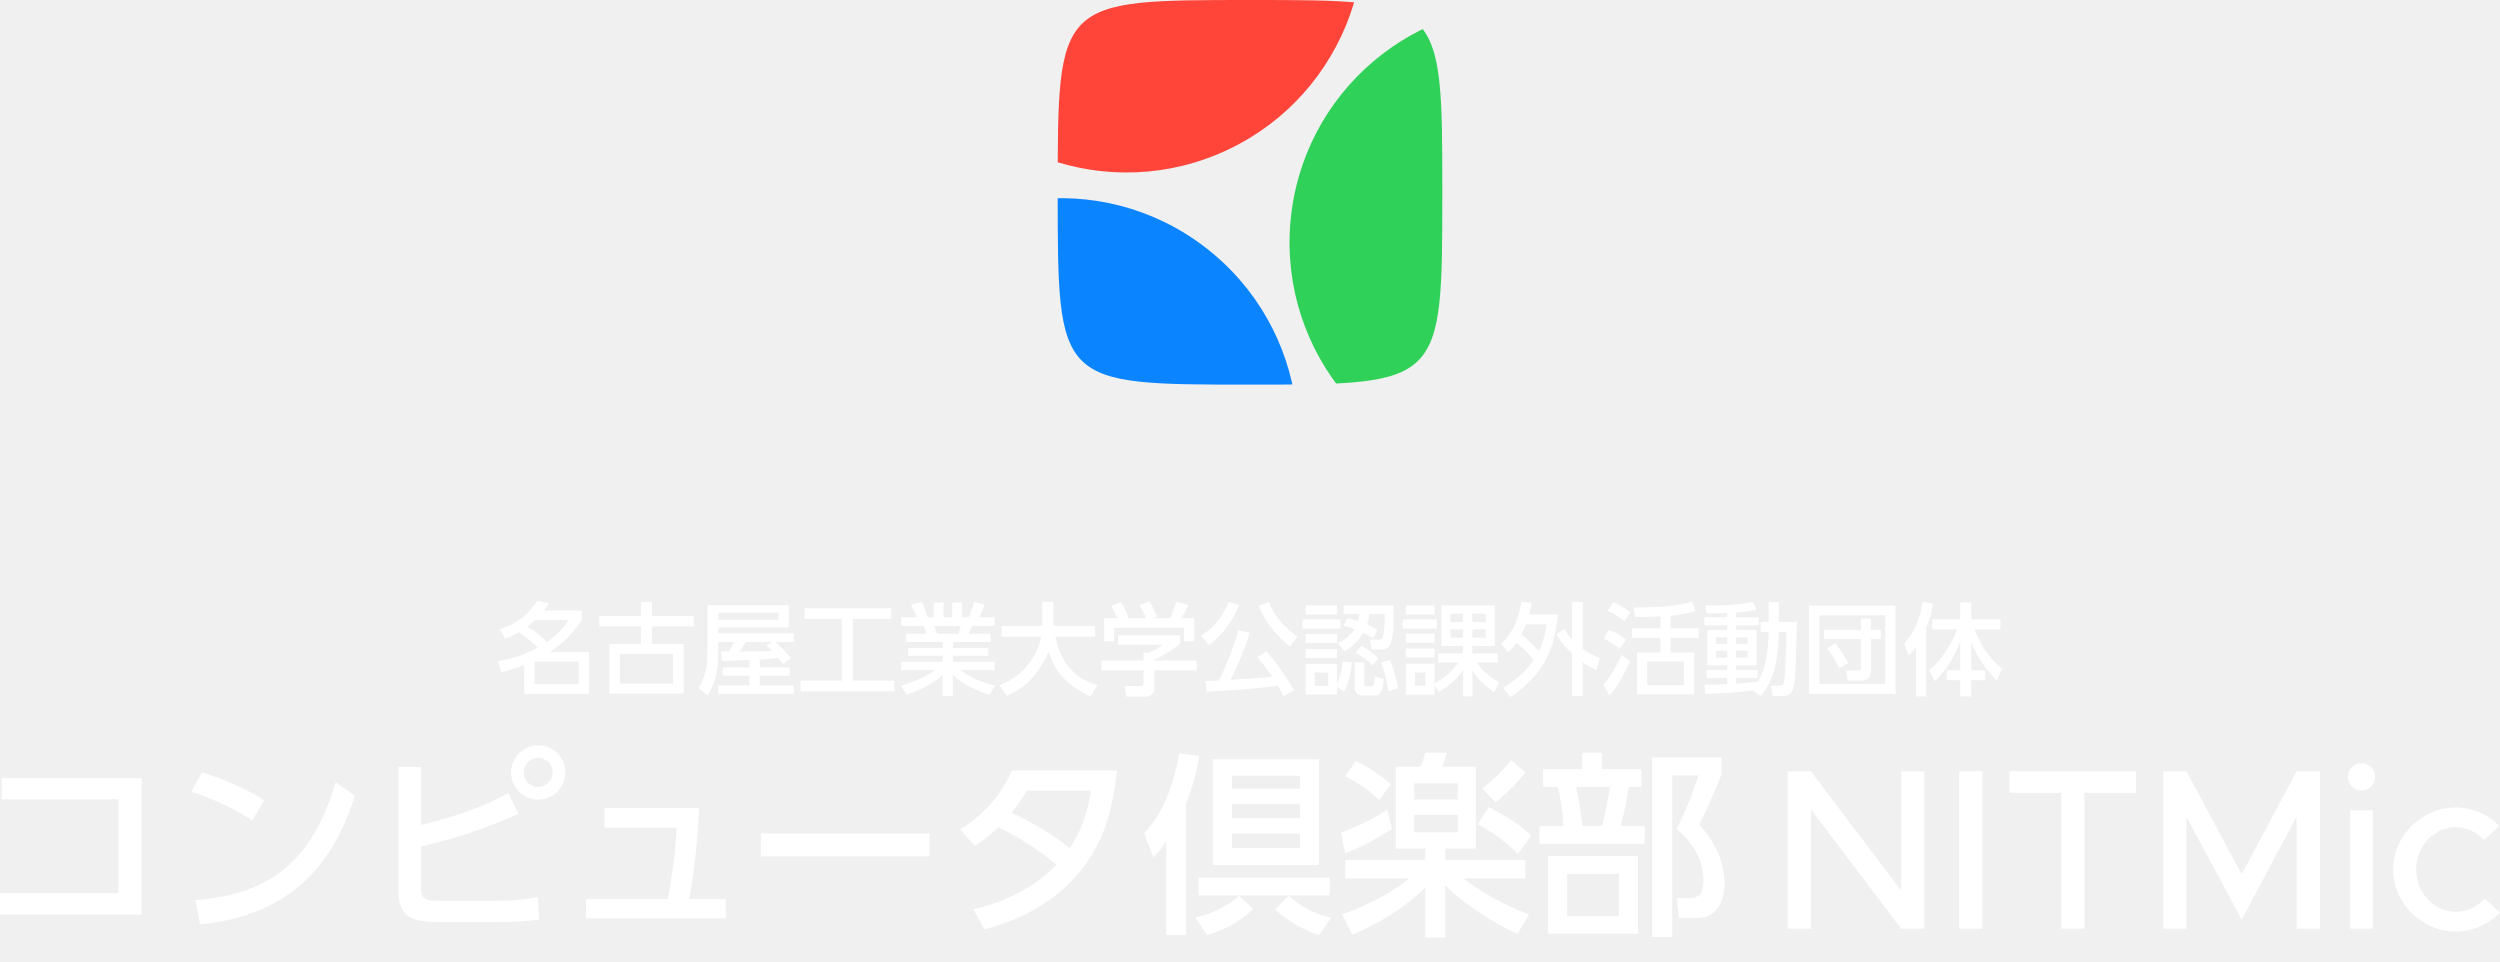
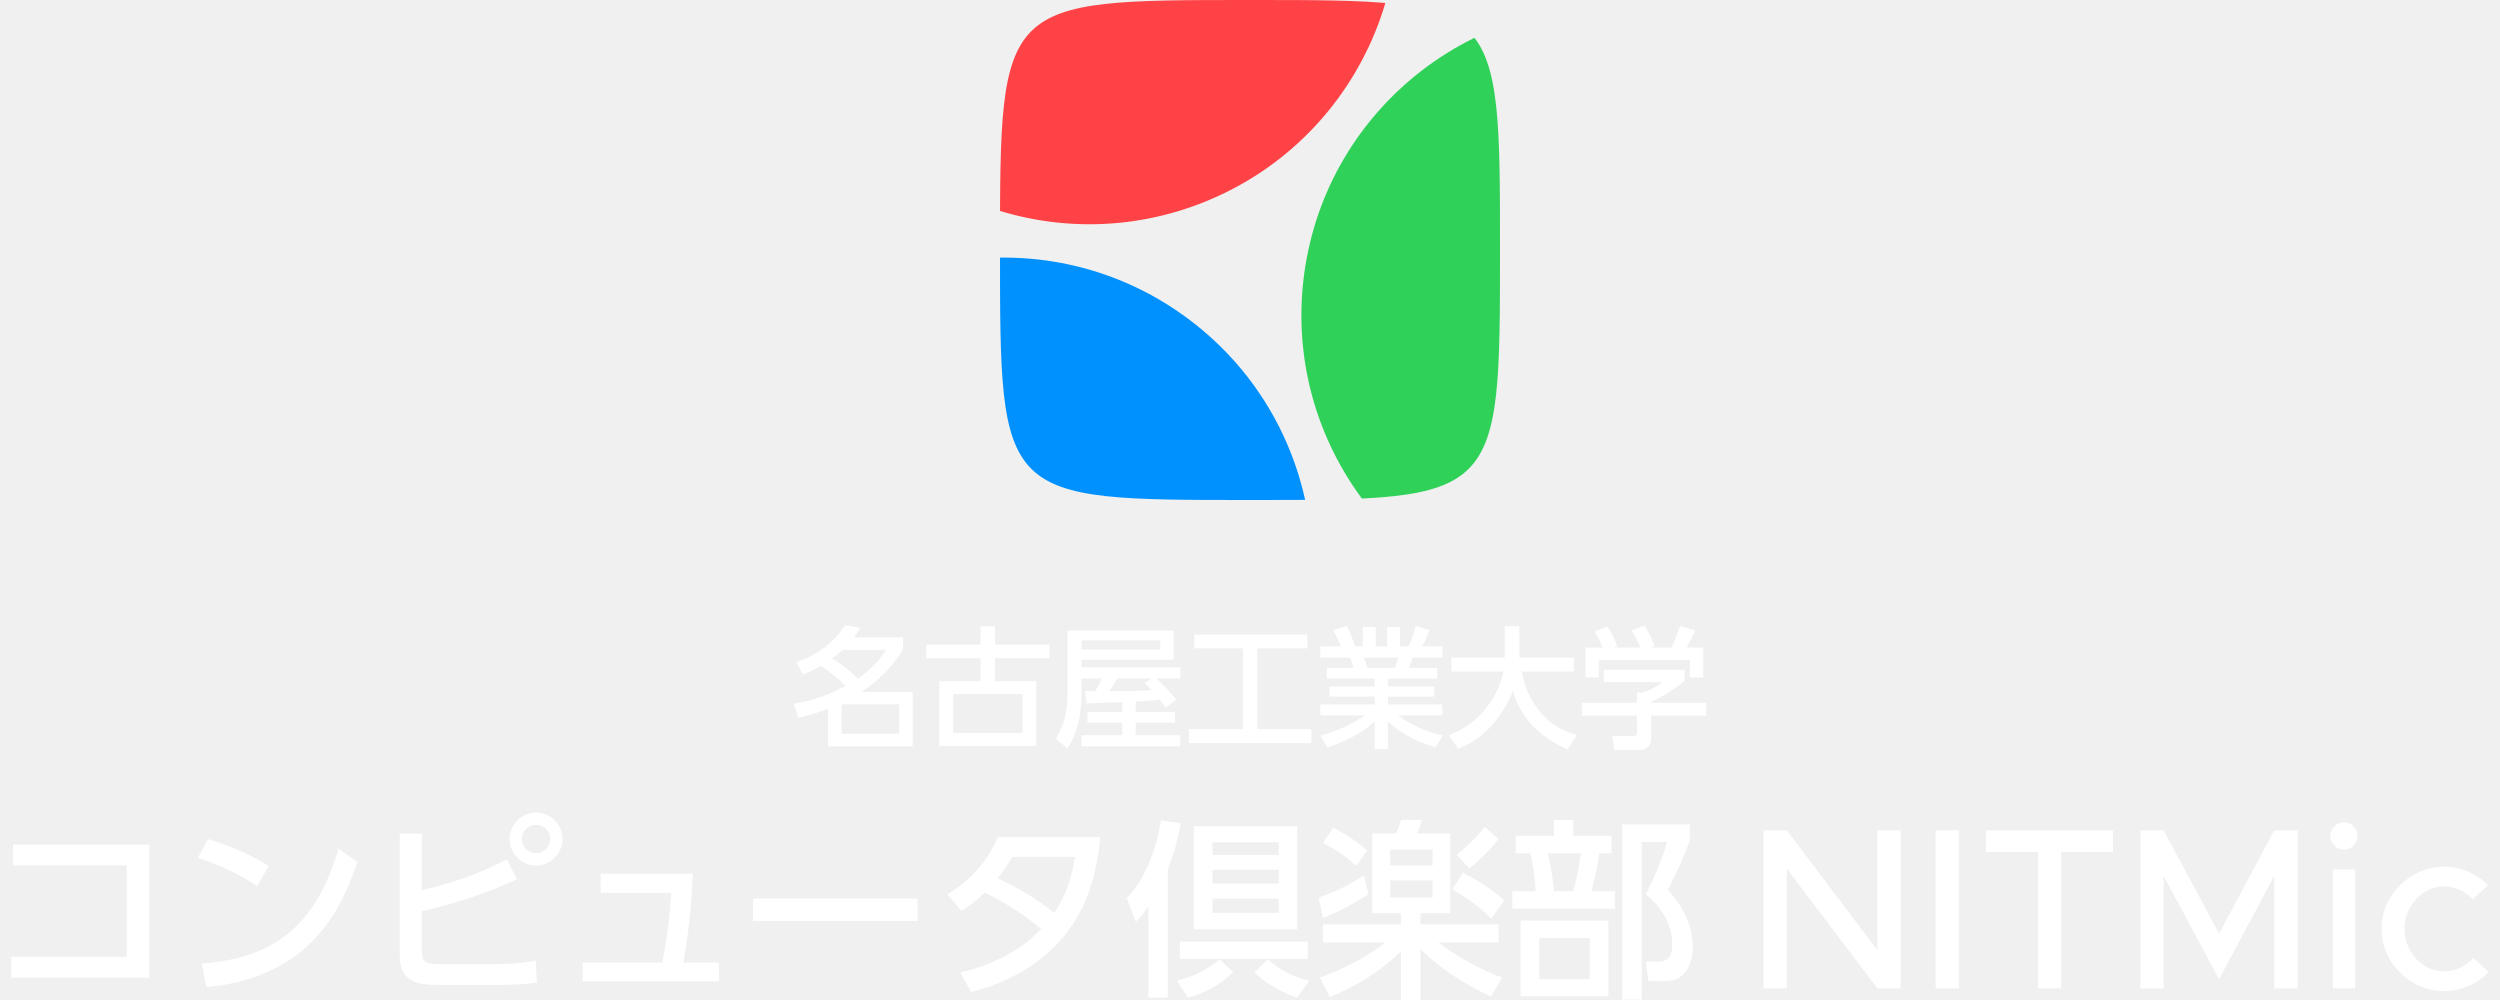
- <svg xmlns="http://www.w3.org/2000/svg" width="100%" height="100%" viewBox="0 0 1664 640" version="1.1" xml:space="preserve" style="fill-rule:evenodd;clip-rule:evenodd;stroke-linejoin:round;stroke-miterlimit:2;">
+ <svg xmlns="http://www.w3.org/2000/svg" width="100%" height="100%" viewBox="0 0 1280 512" version="1.1" xml:space="preserve" style="fill-rule:evenodd;clip-rule:evenodd;stroke-linejoin:round;stroke-miterlimit:2;">
  <g transform="matrix(1,0,0,1,-6650,-690)">
-     <g id="logo-vertical_dark-color" transform="matrix(1.625,0,0,0.625,-8062.75,690)">
+     <g id="logo-vertical_dark-color" transform="matrix(1.25,0,0,0.5,-4667.5,690)">
      <rect x="9054" y="0" width="1024" height="1024" style="fill:none;" />
-       <clipPath id="_clip1">
-         <rect x="9054" y="0" width="1024" height="1024" />
-       </clipPath>
-       <g clip-path="url(#_clip1)">
-         <g transform="matrix(0.538364,0,0,1.39975,5373.08,-6267.21)">
-           <g transform="matrix(174.419,0,0,174.419,8184.12,5184)">
-             <path d="M0.076,-0L0.177,-0L0.177,-0.521L0.571,-0L0.672,-0L0.672,-0.687L0.571,-0.687L0.571,-0.166L0.177,-0.687L0.076,-0.687L0.076,-0Z" style="fill:white;fill-rule:nonzero;" />
-           </g>
-           <g transform="matrix(174.419,0,0,174.419,8314.59,5184)">
-             <rect x="0.076" y="-0.687" width="0.101" height="0.687" style="fill:white;fill-rule:nonzero;" />
-           </g>
-           <g transform="matrix(174.419,0,0,174.419,8358.54,5184)">
-             <path d="M0.269,-0L0.37,-0L0.37,-0.593L0.595,-0.593L0.595,-0.687L0.043,-0.687L0.043,-0.593L0.269,-0.593L0.269,-0Z" style="fill:white;fill-rule:nonzero;" />
-           </g>
-           <g transform="matrix(174.419,0,0,174.419,8469.82,5184)">
-             <path d="M0.076,-0L0.177,-0L0.177,-0.489L0.418,-0.04L0.658,-0.489L0.658,-0L0.76,-0L0.76,-0.687L0.658,-0.687L0.418,-0.238L0.177,-0.687L0.076,-0.687L0.076,-0Z" style="fill:white;fill-rule:nonzero;" />
-           </g>
-           <g transform="matrix(174.419,0,0,174.419,8615.46,5184)">
-             <path d="M0.106,-0.603C0.139,-0.603 0.165,-0.631 0.165,-0.663C0.165,-0.694 0.139,-0.722 0.106,-0.722C0.073,-0.722 0.046,-0.694 0.046,-0.663C0.046,-0.631 0.073,-0.603 0.106,-0.603ZM0.057,-0L0.155,-0L0.155,-0.517L0.057,-0.517L0.057,-0Z" style="fill:white;fill-rule:nonzero;" />
-           </g>
-           <g transform="matrix(174.419,0,0,174.419,8652.44,5184)">
-             <path d="M0.304,0.012C0.381,0.012 0.448,-0.02 0.498,-0.071L0.431,-0.132C0.399,-0.096 0.353,-0.074 0.304,-0.074C0.21,-0.074 0.132,-0.158 0.132,-0.259C0.132,-0.359 0.21,-0.443 0.304,-0.443C0.352,-0.443 0.397,-0.422 0.428,-0.387L0.495,-0.449C0.446,-0.498 0.379,-0.529 0.305,-0.529C0.157,-0.529 0.032,-0.406 0.032,-0.259C0.032,-0.112 0.157,0.012 0.304,0.012Z" style="fill:white;fill-rule:nonzero;" />
-           </g>
-         </g>
-         <g transform="matrix(0.529347,0,0,1.3763,8774.28,-1331.59)">
+       <g>
+         <g transform="matrix(0.516114,0,0,1.29028,8785.9,-1160.36)">
          <g transform="matrix(152.159,0,0,152.159,508.333,1679.17)">
            <path d="M0.141,-0.72L0.141,-0.612L0.734,-0.612L0.734,-0.135L0.132,-0.135L0.132,-0.026L0.852,-0.026L0.852,-0.72L0.141,-0.72Z" style="fill:white;fill-rule:nonzero;" />
          </g>
          <g transform="matrix(152.159,0,0,152.159,660.492,1679.17)">
            <path d="M0.159,-0.749L0.105,-0.651C0.214,-0.615 0.319,-0.568 0.415,-0.504L0.475,-0.608C0.377,-0.67 0.269,-0.715 0.159,-0.749ZM0.149,0.023C0.329,0.008 0.509,-0.051 0.649,-0.167C0.796,-0.289 0.877,-0.451 0.937,-0.629L0.839,-0.699C0.726,-0.321 0.528,-0.129 0.126,-0.1L0.149,0.023Z" style="fill:white;fill-rule:nonzero;" />
          </g>
          <g transform="matrix(152.159,0,0,152.159,812.651,1679.17)">
            <path d="M0.273,-0.482L0.273,-0.777L0.158,-0.777L0.158,-0.143C0.158,-0.002 0.25,0.012 0.367,0.012L0.667,0.012C0.731,0.012 0.812,0.009 0.874,-0.001L0.867,-0.115C0.795,-0.101 0.718,-0.096 0.644,-0.096L0.386,-0.096C0.293,-0.096 0.273,-0.101 0.273,-0.168L0.273,-0.373C0.446,-0.412 0.607,-0.465 0.769,-0.539L0.717,-0.643C0.568,-0.565 0.435,-0.521 0.273,-0.482ZM0.869,-0.887C0.793,-0.887 0.731,-0.825 0.731,-0.749C0.731,-0.673 0.793,-0.611 0.869,-0.611C0.945,-0.611 1.007,-0.673 1.007,-0.749C1.007,-0.825 0.945,-0.887 0.869,-0.887ZM0.869,-0.823C0.91,-0.823 0.943,-0.79 0.943,-0.749C0.943,-0.708 0.91,-0.675 0.869,-0.675C0.828,-0.675 0.795,-0.708 0.795,-0.749C0.795,-0.79 0.828,-0.823 0.869,-0.823Z" style="fill:white;fill-rule:nonzero;" />
          </g>
          <g transform="matrix(152.159,0,0,152.159,960.246,1679.17)">
            <path d="M0.667,-0.105C0.695,-0.258 0.71,-0.413 0.717,-0.568L0.236,-0.568L0.236,-0.468L0.604,-0.468C0.595,-0.325 0.583,-0.244 0.558,-0.105L0.142,-0.105L0.142,-0.007L0.853,-0.007L0.853,-0.105L0.667,-0.105Z" style="fill:white;fill-rule:nonzero;" />
          </g>
          <g transform="matrix(152.159,0,0,152.159,1106.32,1679.17)">
            <rect x="0.071" y="-0.439" width="0.858" height="0.117" style="fill:white;fill-rule:nonzero;" />
          </g>
          <g transform="matrix(152.159,0,0,152.159,1258.48,1679.17)">
            <path d="M0.574,-0.28C0.464,-0.163 0.307,-0.088 0.152,-0.053L0.208,0.049C0.393,0.002 0.57,-0.093 0.692,-0.242C0.817,-0.394 0.863,-0.567 0.882,-0.759L0.348,-0.759C0.291,-0.629 0.205,-0.535 0.085,-0.46L0.158,-0.375C0.206,-0.405 0.239,-0.431 0.28,-0.47C0.39,-0.415 0.479,-0.359 0.574,-0.28ZM0.642,-0.363C0.553,-0.437 0.451,-0.495 0.346,-0.544C0.376,-0.582 0.399,-0.615 0.424,-0.656L0.75,-0.656C0.733,-0.547 0.703,-0.456 0.642,-0.363Z" style="fill:white;fill-rule:nonzero;" />
          </g>
          <g transform="matrix(152.159,0,0,152.159,1410.64,1679.17)">
            <path d="M0.234,-0.591C0.266,-0.673 0.286,-0.745 0.301,-0.832L0.199,-0.846C0.175,-0.707 0.122,-0.543 0.02,-0.441L0.067,-0.317C0.094,-0.345 0.112,-0.366 0.133,-0.399L0.133,0.078L0.234,0.078L0.234,-0.591ZM0.37,-0.816L0.37,-0.278L0.909,-0.278L0.909,-0.816L0.37,-0.816ZM0.467,-0.732L0.813,-0.732L0.813,-0.666L0.467,-0.666L0.467,-0.732ZM0.467,-0.589L0.813,-0.589L0.813,-0.517L0.467,-0.517L0.467,-0.589ZM0.467,-0.438L0.813,-0.438L0.813,-0.364L0.467,-0.364L0.467,-0.438ZM0.297,-0.214L0.297,-0.124L0.964,-0.124L0.964,-0.214L0.297,-0.214ZM0.575,-0.055L0.503,-0.122C0.443,-0.067 0.36,-0.028 0.281,-0.011L0.339,0.078C0.426,0.055 0.511,0.009 0.575,-0.055ZM0.909,0.078L0.971,-0.01C0.889,-0.029 0.817,-0.066 0.755,-0.122L0.686,-0.053C0.742,0.002 0.835,0.055 0.909,0.078Z" style="fill:white;fill-rule:nonzero;" />
          </g>
          <g transform="matrix(152.159,0,0,152.159,1562.8,1679.17)">
            <path d="M0.45,-0.362L0.45,-0.304L0.043,-0.304L0.043,-0.21L0.369,-0.21C0.275,-0.134 0.142,-0.067 0.028,-0.027L0.079,0.076C0.216,0.018 0.343,-0.059 0.45,-0.163L0.45,0.09L0.552,0.09L0.552,-0.176C0.652,-0.073 0.79,0.011 0.919,0.072L0.978,-0.026C0.863,-0.07 0.742,-0.134 0.645,-0.21L0.959,-0.21L0.959,-0.304L0.552,-0.304L0.552,-0.362L0.707,-0.362L0.707,-0.778L0.535,-0.778C0.546,-0.803 0.553,-0.822 0.56,-0.849L0.451,-0.849C0.443,-0.825 0.436,-0.8 0.424,-0.778L0.3,-0.778L0.3,-0.362L0.45,-0.362ZM0.615,-0.694L0.615,-0.611L0.394,-0.611L0.394,-0.694L0.615,-0.694ZM0.615,-0.533L0.615,-0.444L0.394,-0.444L0.394,-0.533L0.615,-0.533ZM0.097,-0.807L0.043,-0.73C0.109,-0.695 0.162,-0.66 0.216,-0.609L0.275,-0.689C0.217,-0.738 0.165,-0.774 0.097,-0.807ZM0.043,-0.337C0.138,-0.376 0.194,-0.407 0.281,-0.461L0.257,-0.56C0.183,-0.51 0.105,-0.473 0.021,-0.444L0.043,-0.337ZM0.959,-0.748L0.887,-0.812C0.842,-0.755 0.797,-0.712 0.74,-0.667L0.807,-0.597C0.857,-0.634 0.921,-0.7 0.959,-0.748ZM0.773,-0.572L0.717,-0.486C0.793,-0.444 0.86,-0.397 0.921,-0.334L0.989,-0.429C0.926,-0.486 0.851,-0.536 0.773,-0.572Z" style="fill:white;fill-rule:nonzero;" />
          </g>
          <g transform="matrix(152.159,0,0,152.159,1714.95,1679.17)">
            <path d="M0.049,-0.766L0.049,-0.675L0.124,-0.675C0.14,-0.613 0.149,-0.542 0.153,-0.477L0.031,-0.477L0.031,-0.386L0.566,-0.386L0.566,-0.477L0.444,-0.477C0.461,-0.54 0.476,-0.611 0.485,-0.675L0.548,-0.675L0.548,-0.766L0.349,-0.766L0.349,-0.849L0.248,-0.849L0.248,-0.766L0.049,-0.766ZM0.706,0.088L0.706,-0.734L0.839,-0.734C0.814,-0.651 0.768,-0.538 0.728,-0.461C0.809,-0.395 0.865,-0.305 0.865,-0.198C0.865,-0.146 0.851,-0.11 0.793,-0.11L0.728,-0.11L0.741,-0.008L0.812,-0.008C0.855,-0.008 0.89,-0.011 0.923,-0.043C0.959,-0.079 0.972,-0.135 0.972,-0.185C0.972,-0.298 0.919,-0.402 0.843,-0.483C0.894,-0.589 0.913,-0.63 0.957,-0.74L0.957,-0.825L0.604,-0.825L0.604,0.088L0.706,0.088ZM0.389,-0.675C0.379,-0.609 0.367,-0.542 0.349,-0.477L0.249,-0.477C0.242,-0.548 0.232,-0.606 0.217,-0.675L0.389,-0.675ZM0.532,-0.324L0.074,-0.324L0.074,0.071L0.532,0.071L0.532,-0.324ZM0.435,-0.233L0.435,-0.018L0.172,-0.018L0.172,-0.233L0.435,-0.233Z" style="fill:white;fill-rule:nonzero;" />
          </g>
+           <g transform="matrix(182.591,0,0,182.591,1905.15,1683.72)">
+             <path d="M0.076,-0L0.177,-0L0.177,-0.521L0.571,-0L0.672,-0L0.672,-0.687L0.571,-0.687L0.571,-0.166L0.177,-0.687L0.076,-0.687L0.076,-0Z" style="fill:white;fill-rule:nonzero;" />
+           </g>
+           <g transform="matrix(182.591,0,0,182.591,2041.73,1683.72)">
+             <rect x="0.076" y="-0.687" width="0.101" height="0.687" style="fill:white;fill-rule:nonzero;" />
+           </g>
+           <g transform="matrix(182.591,0,0,182.591,2087.74,1683.72)">
+             <path d="M0.269,-0L0.37,-0L0.37,-0.593L0.595,-0.593L0.595,-0.687L0.043,-0.687L0.043,-0.593L0.269,-0.593L0.269,-0Z" style="fill:white;fill-rule:nonzero;" />
+           </g>
+           <g transform="matrix(182.591,0,0,182.591,2204.24,1683.72)">
+             <path d="M0.076,-0L0.177,-0L0.177,-0.489L0.418,-0.04L0.658,-0.489L0.658,-0L0.76,-0L0.76,-0.687L0.658,-0.687L0.418,-0.238L0.177,-0.687L0.076,-0.687L0.076,-0Z" style="fill:white;fill-rule:nonzero;" />
+           </g>
+           <g transform="matrix(182.591,0,0,182.591,2360.35,1683.72)">
+             <path d="M0.106,-0.603C0.139,-0.603 0.165,-0.631 0.165,-0.663C0.165,-0.694 0.139,-0.722 0.106,-0.722C0.073,-0.722 0.046,-0.694 0.046,-0.663C0.046,-0.631 0.073,-0.603 0.106,-0.603ZM0.057,-0L0.155,-0L0.155,-0.517L0.057,-0.517L0.057,-0Z" style="fill:white;fill-rule:nonzero;" />
+           </g>
+           <g transform="matrix(182.591,0,0,182.591,2403.63,1683.72)">
+             <path d="M0.304,0.012C0.381,0.012 0.448,-0.02 0.498,-0.071L0.431,-0.132C0.399,-0.096 0.353,-0.074 0.304,-0.074C0.21,-0.074 0.132,-0.158 0.132,-0.259C0.132,-0.359 0.21,-0.443 0.304,-0.443C0.352,-0.443 0.397,-0.422 0.428,-0.387L0.495,-0.449C0.446,-0.498 0.379,-0.529 0.305,-0.529C0.157,-0.529 0.032,-0.406 0.032,-0.259C0.032,-0.112 0.157,0.012 0.304,0.012Z" style="fill:white;fill-rule:nonzero;" />
+           </g>
        </g>
-         <g transform="matrix(0.270499,0,0,0.703299,9119.56,-448.881)">
+         <g transform="matrix(0.353305,0,0,0.883263,9198.36,-727.51)">
          <g transform="matrix(152.159,0,0,152.159,508.333,1679.17)">
            <path d="M0.418,-0.396C0.282,-0.324 0.174,-0.287 0.022,-0.261L0.057,-0.152C0.139,-0.172 0.205,-0.193 0.283,-0.222L0.283,0.064L0.928,0.064L0.928,-0.351L0.538,-0.351C0.675,-0.445 0.764,-0.531 0.854,-0.671L0.854,-0.766L0.48,-0.766C0.498,-0.789 0.514,-0.812 0.53,-0.837L0.414,-0.86C0.32,-0.72 0.201,-0.632 0.042,-0.578L0.09,-0.483C0.143,-0.504 0.181,-0.521 0.231,-0.55C0.305,-0.497 0.353,-0.459 0.418,-0.396ZM0.511,-0.452C0.444,-0.517 0.393,-0.555 0.315,-0.606C0.343,-0.626 0.368,-0.648 0.393,-0.671L0.726,-0.671C0.663,-0.576 0.602,-0.519 0.511,-0.452ZM0.825,-0.256L0.825,-0.032L0.386,-0.032L0.386,-0.256L0.825,-0.256Z" style="fill:white;fill-rule:nonzero;" />
          </g>
          <g transform="matrix(152.159,0,0,152.159,660.492,1679.17)">
            <path d="M0.031,-0.711L0.031,-0.607L0.445,-0.607L0.445,-0.432L0.131,-0.432L0.131,0.061L0.87,0.061L0.87,-0.432L0.555,-0.432L0.555,-0.607L0.971,-0.607L0.971,-0.711L0.555,-0.711L0.555,-0.851L0.445,-0.851L0.445,-0.711L0.031,-0.711ZM0.236,-0.334L0.765,-0.334L0.765,-0.038L0.236,-0.038L0.236,-0.334Z" style="fill:white;fill-rule:nonzero;" />
          </g>
          <g transform="matrix(152.159,0,0,152.159,812.651,1679.17)">
            <path d="M0.524,-0.273L0.524,-0.198L0.259,-0.198L0.259,-0.116L0.524,-0.116L0.524,-0.021L0.215,-0.021L0.215,0.064L0.967,0.064L0.967,-0.021L0.627,-0.021L0.627,-0.116L0.926,-0.116L0.926,-0.198L0.627,-0.198L0.627,-0.277C0.688,-0.281 0.749,-0.284 0.81,-0.292C0.826,-0.272 0.841,-0.252 0.856,-0.231L0.936,-0.292C0.893,-0.349 0.836,-0.402 0.785,-0.453L0.967,-0.453L0.967,-0.538L0.215,-0.538L0.215,-0.596L0.916,-0.596L0.916,-0.818L0.108,-0.818L0.108,-0.408C0.108,-0.24 0.104,-0.145 0.02,0.006L0.108,0.081C0.206,-0.081 0.215,-0.221 0.215,-0.405L0.215,-0.453L0.369,-0.453C0.352,-0.411 0.342,-0.395 0.319,-0.357C0.293,-0.357 0.266,-0.356 0.24,-0.357L0.254,-0.263C0.344,-0.266 0.434,-0.27 0.524,-0.273ZM0.814,-0.743L0.814,-0.673L0.215,-0.673L0.215,-0.743L0.814,-0.743ZM0.748,-0.365C0.641,-0.356 0.534,-0.357 0.427,-0.357C0.449,-0.388 0.468,-0.421 0.487,-0.453L0.751,-0.453L0.693,-0.418C0.715,-0.399 0.728,-0.387 0.748,-0.365Z" style="fill:white;fill-rule:nonzero;" />
          </g>
          <g transform="matrix(152.159,0,0,152.159,964.811,1679.17)">
            <path d="M0.073,-0.788L0.073,-0.682L0.444,-0.682L0.444,-0.067L0.033,-0.067L0.033,0.039L0.966,0.039L0.966,-0.067L0.554,-0.067L0.554,-0.682L0.935,-0.682L0.935,-0.788L0.073,-0.788Z" style="fill:white;fill-rule:nonzero;" />
          </g>
          <g transform="matrix(152.159,0,0,152.159,1116.97,1679.17)">
            <path d="M0.626,-0.172L0.964,-0.172L0.964,-0.255L0.549,-0.255L0.549,-0.315L0.901,-0.315L0.901,-0.392L0.549,-0.392L0.549,-0.452L0.924,-0.452L0.924,-0.534L0.709,-0.534C0.719,-0.56 0.727,-0.586 0.737,-0.612L0.964,-0.612L0.964,-0.698L0.81,-0.698C0.832,-0.737 0.85,-0.78 0.865,-0.822L0.761,-0.852C0.749,-0.806 0.725,-0.74 0.706,-0.698L0.641,-0.698L0.641,-0.845L0.543,-0.845L0.543,-0.698L0.456,-0.698L0.456,-0.845L0.358,-0.845L0.358,-0.698L0.297,-0.698C0.28,-0.754 0.264,-0.799 0.237,-0.852L0.133,-0.822C0.154,-0.779 0.172,-0.743 0.191,-0.698L0.034,-0.698L0.034,-0.612L0.259,-0.612C0.268,-0.596 0.282,-0.552 0.286,-0.534L0.083,-0.534L0.083,-0.452L0.448,-0.452L0.448,-0.392L0.104,-0.392L0.104,-0.315L0.448,-0.315L0.448,-0.255L0.034,-0.255L0.034,-0.172L0.373,-0.172C0.269,-0.099 0.156,-0.054 0.035,-0.017L0.087,0.072C0.224,0.025 0.338,-0.027 0.448,-0.124L0.448,0.085L0.549,0.085L0.549,-0.125C0.66,-0.024 0.769,0.026 0.911,0.073L0.968,-0.018C0.836,-0.051 0.736,-0.09 0.626,-0.172ZM0.627,-0.612C0.621,-0.584 0.614,-0.56 0.603,-0.534L0.393,-0.534C0.382,-0.564 0.379,-0.577 0.365,-0.612L0.627,-0.612Z" style="fill:white;fill-rule:nonzero;" />
          </g>
          <g transform="matrix(152.159,0,0,152.159,1269.13,1679.17)">
            <path d="M0.429,-0.506C0.41,-0.415 0.372,-0.33 0.318,-0.255C0.238,-0.144 0.141,-0.07 0.013,-0.022L0.083,0.082C0.279,0.012 0.428,-0.169 0.501,-0.359C0.565,-0.138 0.713,-0.004 0.918,0.088L0.989,-0.022C0.872,-0.054 0.78,-0.109 0.703,-0.204C0.629,-0.295 0.591,-0.391 0.569,-0.506L0.965,-0.506L0.965,-0.612L0.55,-0.612L0.55,-0.851L0.439,-0.851L0.439,-0.612L0.033,-0.612L0.033,-0.506L0.429,-0.506Z" style="fill:white;fill-rule:nonzero;" />
          </g>
          <g transform="matrix(152.159,0,0,152.159,1421.29,1679.17)">
            <path d="M0.184,-0.689L0.054,-0.689L0.054,-0.46L0.155,-0.46L0.155,-0.594L0.85,-0.594L0.85,-0.46L0.951,-0.46L0.951,-0.689L0.824,-0.689C0.851,-0.736 0.868,-0.769 0.89,-0.819L0.775,-0.853C0.755,-0.797 0.736,-0.742 0.709,-0.689L0.547,-0.689L0.58,-0.7C0.566,-0.746 0.53,-0.816 0.504,-0.856L0.405,-0.818C0.433,-0.775 0.453,-0.736 0.473,-0.689L0.273,-0.689L0.296,-0.698C0.28,-0.748 0.251,-0.805 0.221,-0.848L0.124,-0.812C0.146,-0.773 0.167,-0.732 0.184,-0.689ZM0.809,-0.519L0.193,-0.519L0.193,-0.425L0.638,-0.425C0.6,-0.391 0.538,-0.361 0.49,-0.346L0.446,-0.346L0.446,-0.268L0.027,-0.268L0.027,-0.17L0.446,-0.17L0.446,-0.046C0.446,-0.027 0.445,-0.014 0.418,-0.014L0.257,-0.014L0.276,0.092L0.472,0.092C0.5,0.092 0.554,0.069 0.554,0.009L0.554,-0.17L0.974,-0.17L0.974,-0.268L0.554,-0.268L0.554,-0.276C0.63,-0.307 0.748,-0.381 0.809,-0.436L0.809,-0.519Z" style="fill:white;fill-rule:nonzero;" />
          </g>
-           <g transform="matrix(152.159,0,0,152.159,1573.45,1679.17)">
-             <path d="M0.782,-0.018C0.801,0.016 0.82,0.05 0.839,0.085L0.943,0.028C0.884,-0.086 0.757,-0.264 0.669,-0.358L0.578,-0.302C0.63,-0.24 0.681,-0.176 0.727,-0.108C0.589,-0.091 0.451,-0.083 0.312,-0.076C0.394,-0.236 0.447,-0.372 0.505,-0.543L0.389,-0.57C0.353,-0.419 0.267,-0.209 0.196,-0.069C0.152,-0.067 0.108,-0.064 0.064,-0.063L0.077,0.044C0.208,0.036 0.338,0.026 0.469,0.016C0.573,0.007 0.678,-0.001 0.782,-0.018ZM0.397,-0.82L0.293,-0.852C0.238,-0.709 0.15,-0.597 0.02,-0.515L0.1,-0.421C0.23,-0.525 0.338,-0.663 0.397,-0.82ZM0.904,-0.406L0.978,-0.505C0.854,-0.598 0.748,-0.705 0.693,-0.852L0.595,-0.81C0.65,-0.65 0.775,-0.512 0.904,-0.406Z" style="fill:white;fill-rule:nonzero;" />
-           </g>
-           <g transform="matrix(152.159,0,0,152.159,1725.61,1679.17)">
-             <path d="M0.633,-0.544C0.672,-0.526 0.696,-0.513 0.732,-0.49L0.775,-0.573C0.738,-0.598 0.712,-0.61 0.671,-0.628C0.684,-0.665 0.69,-0.691 0.696,-0.73L0.847,-0.73C0.846,-0.665 0.847,-0.582 0.833,-0.519C0.828,-0.495 0.82,-0.477 0.793,-0.477L0.701,-0.477L0.716,-0.379L0.815,-0.379C0.852,-0.379 0.876,-0.388 0.896,-0.42C0.933,-0.478 0.935,-0.638 0.935,-0.733L0.935,-0.816L0.438,-0.816L0.438,-0.73L0.595,-0.73C0.592,-0.703 0.589,-0.687 0.582,-0.662C0.544,-0.673 0.511,-0.683 0.472,-0.691L0.438,-0.614C0.474,-0.603 0.51,-0.593 0.546,-0.58C0.506,-0.517 0.448,-0.476 0.383,-0.443L0.446,-0.36C0.53,-0.411 0.582,-0.46 0.633,-0.544ZM0.06,-0.816L0.06,-0.727L0.372,-0.727L0.372,-0.816L0.06,-0.816ZM0.029,-0.676L0.029,-0.585L0.406,-0.585L0.406,-0.676L0.029,-0.676ZM0.06,-0.532L0.06,-0.443L0.372,-0.443L0.372,-0.532L0.06,-0.532ZM0.615,-0.416L0.557,-0.345C0.619,-0.31 0.677,-0.268 0.729,-0.219L0.782,-0.291C0.731,-0.341 0.677,-0.382 0.615,-0.416ZM0.06,-0.382L0.06,-0.293L0.372,-0.293L0.372,-0.382L0.06,-0.382ZM0.979,0.01C0.965,-0.086 0.938,-0.184 0.896,-0.273L0.809,-0.249C0.847,-0.152 0.87,-0.063 0.884,0.04L0.979,0.01ZM0.372,-0.036L0.372,-0.234L0.06,-0.234L0.06,0.071L0.372,0.071L0.372,-0.006L0.443,0.04C0.487,-0.045 0.512,-0.154 0.52,-0.249L0.428,-0.256C0.421,-0.179 0.408,-0.105 0.372,-0.036ZM0.549,-0.249L0.549,0.009C0.549,0.047 0.577,0.081 0.63,0.081L0.748,0.081C0.827,0.081 0.832,-0.027 0.838,-0.083L0.748,-0.111C0.744,-0.053 0.741,-0.009 0.712,-0.009L0.662,-0.009C0.643,-0.009 0.643,-0.03 0.643,-0.038L0.643,-0.249L0.549,-0.249ZM0.284,-0.148L0.284,-0.015L0.149,-0.015L0.149,-0.148L0.284,-0.148Z" style="fill:white;fill-rule:nonzero;" />
-           </g>
-           <g transform="matrix(152.159,0,0,152.159,1877.77,1679.17)">
-             <path d="M0.343,-0.041L0.343,-0.236L0.057,-0.236L0.057,0.072L0.343,0.072L0.343,-0.019L0.388,0.046C0.483,-0.012 0.561,-0.081 0.626,-0.172L0.626,0.089L0.719,0.089L0.719,-0.169C0.78,-0.075 0.841,-0.016 0.934,0.046L0.987,-0.05C0.89,-0.1 0.825,-0.163 0.758,-0.248L0.971,-0.248L0.971,-0.338L0.719,-0.338L0.719,-0.412L0.941,-0.412L0.941,-0.816L0.411,-0.816L0.411,-0.412L0.626,-0.412L0.626,-0.338L0.377,-0.338L0.377,-0.248L0.583,-0.248C0.512,-0.156 0.445,-0.097 0.343,-0.041ZM0.057,-0.816L0.057,-0.725L0.343,-0.725L0.343,-0.816L0.057,-0.816ZM0.626,-0.734L0.626,-0.65L0.501,-0.65L0.501,-0.734L0.626,-0.734ZM0.851,-0.734L0.851,-0.65L0.719,-0.65L0.719,-0.734L0.851,-0.734ZM0.026,-0.676L0.026,-0.585L0.365,-0.585L0.365,-0.676L0.026,-0.676ZM0.851,-0.579L0.851,-0.495L0.719,-0.495L0.719,-0.579L0.851,-0.579ZM0.626,-0.579L0.626,-0.495L0.501,-0.495L0.501,-0.579L0.626,-0.579ZM0.057,-0.534L0.057,-0.444L0.343,-0.444L0.343,-0.534L0.057,-0.534ZM0.057,-0.388L0.057,-0.298L0.343,-0.298L0.343,-0.388L0.057,-0.388ZM0.252,-0.149L0.252,-0.017L0.148,-0.017L0.148,-0.149L0.252,-0.149Z" style="fill:white;fill-rule:nonzero;" />
-           </g>
-           <g transform="matrix(152.159,0,0,152.159,2029.92,1679.17)">
-             <path d="M0.329,-0.272C0.25,-0.153 0.144,-0.068 0.024,0.006L0.098,0.096C0.411,-0.118 0.536,-0.352 0.57,-0.726L0.285,-0.726C0.295,-0.766 0.303,-0.804 0.309,-0.845L0.208,-0.85C0.176,-0.677 0.131,-0.562 0.008,-0.432L0.077,-0.35C0.11,-0.382 0.132,-0.407 0.157,-0.445C0.224,-0.391 0.277,-0.34 0.329,-0.272ZM0.381,-0.362C0.315,-0.431 0.285,-0.468 0.206,-0.526C0.223,-0.559 0.239,-0.592 0.252,-0.627L0.458,-0.627C0.443,-0.532 0.424,-0.449 0.381,-0.362ZM0.71,-0.479C0.678,-0.514 0.657,-0.544 0.632,-0.584L0.554,-0.529C0.599,-0.452 0.645,-0.398 0.71,-0.338L0.71,0.087L0.817,0.087L0.817,-0.251C0.863,-0.219 0.903,-0.196 0.954,-0.172L0.987,-0.29C0.925,-0.317 0.873,-0.344 0.817,-0.384L0.817,-0.85L0.71,-0.85L0.71,-0.479Z" style="fill:white;fill-rule:nonzero;" />
-           </g>
-           <g transform="matrix(152.159,0,0,152.159,2182.08,1679.17)">
-             <path d="M0.692,-0.714C0.78,-0.723 0.854,-0.736 0.94,-0.758L0.904,-0.852C0.733,-0.804 0.547,-0.796 0.371,-0.796L0.323,-0.796L0.34,-0.699C0.423,-0.7 0.507,-0.702 0.59,-0.707L0.59,-0.588L0.307,-0.588L0.307,-0.493L0.59,-0.493L0.59,-0.348L0.357,-0.348L0.357,0.068L0.925,0.068L0.925,-0.348L0.692,-0.348L0.692,-0.493L0.971,-0.493L0.971,-0.588L0.692,-0.588L0.692,-0.714ZM0.824,-0.258L0.824,-0.022L0.459,-0.022L0.459,-0.258L0.824,-0.258ZM0.122,-0.848L0.064,-0.764C0.12,-0.736 0.183,-0.7 0.231,-0.661L0.293,-0.749C0.239,-0.788 0.182,-0.822 0.122,-0.848ZM0.077,-0.574L0.026,-0.484C0.088,-0.457 0.133,-0.424 0.186,-0.384L0.246,-0.473C0.203,-0.514 0.133,-0.554 0.077,-0.574ZM0.287,-0.261L0.204,-0.325C0.159,-0.221 0.097,-0.111 0.023,-0.025L0.084,0.082C0.16,-0 0.245,-0.156 0.287,-0.261Z" style="fill:white;fill-rule:nonzero;" />
-           </g>
-           <g transform="matrix(152.159,0,0,152.159,2334.24,1679.17)">
-             <path d="M0.508,0.031L0.587,0.085C0.66,-0 0.708,-0.099 0.732,-0.208C0.756,-0.321 0.767,-0.436 0.769,-0.551L0.844,-0.551C0.844,-0.467 0.835,-0.126 0.822,-0.062C0.816,-0.031 0.809,-0.017 0.772,-0.017L0.69,-0.017L0.707,0.085L0.802,0.085C0.841,0.085 0.875,0.083 0.897,0.044C0.922,0.001 0.927,-0.067 0.931,-0.117C0.935,-0.17 0.938,-0.222 0.939,-0.275C0.941,-0.401 0.945,-0.526 0.946,-0.652L0.769,-0.652L0.769,-0.851L0.668,-0.851L0.668,-0.652L0.587,-0.652L0.587,-0.551L0.668,-0.551C0.666,-0.484 0.662,-0.416 0.653,-0.349C0.639,-0.237 0.616,-0.153 0.557,-0.056C0.486,-0.049 0.415,-0.043 0.344,-0.038L0.344,-0.093L0.558,-0.093L0.558,-0.174L0.344,-0.174L0.344,-0.22L0.546,-0.22L0.546,-0.572L0.344,-0.572L0.344,-0.617L0.569,-0.617L0.569,-0.698L0.344,-0.698L0.344,-0.746C0.416,-0.75 0.474,-0.756 0.545,-0.773L0.512,-0.851C0.345,-0.816 0.207,-0.816 0.039,-0.815L0.051,-0.737C0.118,-0.737 0.186,-0.738 0.254,-0.741L0.254,-0.698L0.028,-0.698L0.028,-0.617L0.254,-0.617L0.254,-0.572L0.057,-0.572L0.057,-0.22L0.254,-0.22L0.254,-0.174L0.051,-0.174L0.051,-0.093L0.254,-0.093L0.254,-0.033C0.179,-0.029 0.104,-0.027 0.028,-0.027L0.038,0.065C0.195,0.059 0.352,0.049 0.508,0.031ZM0.254,-0.498L0.254,-0.433L0.145,-0.433L0.145,-0.498L0.254,-0.498ZM0.458,-0.498L0.458,-0.433L0.344,-0.433L0.344,-0.498L0.458,-0.498ZM0.254,-0.365L0.254,-0.296L0.145,-0.296L0.145,-0.365L0.254,-0.365ZM0.458,-0.365L0.458,-0.296L0.344,-0.296L0.344,-0.365L0.458,-0.365Z" style="fill:white;fill-rule:nonzero;" />
-           </g>
-           <g transform="matrix(152.159,0,0,152.159,2486.4,1679.17)">
-             <path d="M0.685,-0.482L0.784,-0.482L0.784,-0.573L0.685,-0.573L0.685,-0.684L0.586,-0.684L0.586,-0.573L0.218,-0.573L0.218,-0.482L0.586,-0.482L0.586,-0.192C0.586,-0.173 0.578,-0.168 0.558,-0.168L0.438,-0.168L0.454,-0.068L0.584,-0.068C0.639,-0.068 0.685,-0.095 0.685,-0.155L0.685,-0.482ZM0.248,-0.389C0.296,-0.334 0.34,-0.255 0.371,-0.189L0.458,-0.243C0.423,-0.315 0.38,-0.377 0.331,-0.439L0.248,-0.389ZM0.069,-0.815L0.069,0.064L0.93,0.064L0.93,-0.815L0.069,-0.815ZM0.173,-0.718L0.827,-0.718L0.827,-0.034L0.173,-0.034L0.173,-0.718Z" style="fill:white;fill-rule:nonzero;" />
-           </g>
-           <g transform="matrix(152.159,0,0,152.159,2638.56,1679.17)">
-             <path d="M0.543,-0.577C0.487,-0.431 0.388,-0.27 0.265,-0.171L0.322,-0.062C0.436,-0.171 0.518,-0.309 0.574,-0.456L0.574,-0.171L0.439,-0.171L0.439,-0.072L0.574,-0.072L0.574,0.089L0.684,0.089L0.684,-0.072L0.822,-0.072L0.822,-0.171L0.684,-0.171L0.684,-0.446C0.746,-0.295 0.824,-0.186 0.938,-0.07L0.99,-0.186C0.868,-0.277 0.771,-0.438 0.713,-0.577L0.974,-0.577L0.974,-0.678L0.684,-0.678L0.684,-0.847L0.574,-0.847L0.574,-0.678L0.295,-0.678L0.295,-0.577L0.543,-0.577ZM0.133,-0.401L0.133,0.089L0.235,0.089L0.235,-0.589C0.269,-0.672 0.291,-0.747 0.302,-0.836L0.198,-0.851C0.185,-0.705 0.117,-0.545 0.016,-0.438L0.06,-0.315C0.09,-0.344 0.11,-0.368 0.133,-0.401Z" style="fill:white;fill-rule:nonzero;" />
-           </g>
        </g>
-         <g transform="matrix(0.246154,0,0,0.64,8646.86,-122.88)">
+         <g transform="matrix(0.32,0,0,0.8,8371.12,-153.6)">
          <path d="M3734,192C4054,192 4054,192 4054,512C4054,832 4054,832 3734,832C3414,832 3414,832 3414,512C3414,192 3414,192 3734,192Z" style="fill:none;" />
-           <clipPath id="_clip2">
+           <clipPath id="_clip1">
            <path d="M3734,192C4054,192 4054,192 4054,512C4054,832 4054,832 3734,832C3414,832 3414,832 3414,512C3414,192 3414,192 3734,192Z" />
          </clipPath>
-           <g clip-path="url(#_clip2)">
+           <g clip-path="url(#_clip1)">
            <g transform="matrix(0.988355,0,0,1.21614,1291.01,192)">
              <rect x="2148" y="0" width="647.541" height="526.254" style="fill:none;" />
-               <clipPath id="_clip3">
+               <clipPath id="_clip2">
                <rect x="2148" y="0" width="647.541" height="526.254" />
              </clipPath>
-               <g clip-path="url(#_clip3)">
+               <g clip-path="url(#_clip2)">
                <g transform="matrix(2.9374,-0.988818,1.21671,2.38722,-13519.7,4648.87)">
                  <circle cx="5288.05" cy="360.097" r="381.874" style="fill:none;" />
-                   <clipPath id="_clip4">
+                   <clipPath id="_clip3">
                    <circle cx="5288.05" cy="360.097" r="381.874" />
                  </clipPath>
-                   <g clip-path="url(#_clip4)">
+                   <g clip-path="url(#_clip3)">
                    <g transform="matrix(-0.164583,-0.285067,0.285067,-0.164583,5922.07,2003.98)">
-                       <circle cx="5288.05" cy="360.097" r="381.874" style="fill:rgb(10,132,255);" />
+                       <circle cx="5288.05" cy="360.097" r="381.874" style="fill:rgb(0,145,255);" />
                    </g>
                    <g transform="matrix(-0.164583,0.285067,-0.285067,-0.164583,6394.68,-1010.92)">
                      <circle cx="5288.05" cy="360.097" r="381.874" style="fill:rgb(48,209,88);" />
                    </g>
                    <g transform="matrix(0.329167,-2.81025e-17,1.37043e-17,0.329167,3547.4,87.2323)">
-                       <circle cx="5288.05" cy="360.097" r="381.874" style="fill:rgb(255,69,58);" />
+                       <circle cx="5288.05" cy="360.097" r="381.874" style="fill:rgb(255,66,69);" />
                    </g>
                  </g>
                </g>
              </g>
            </g>
          </g>
        </g>
      </g>
    </g>
  </g>
</svg>
